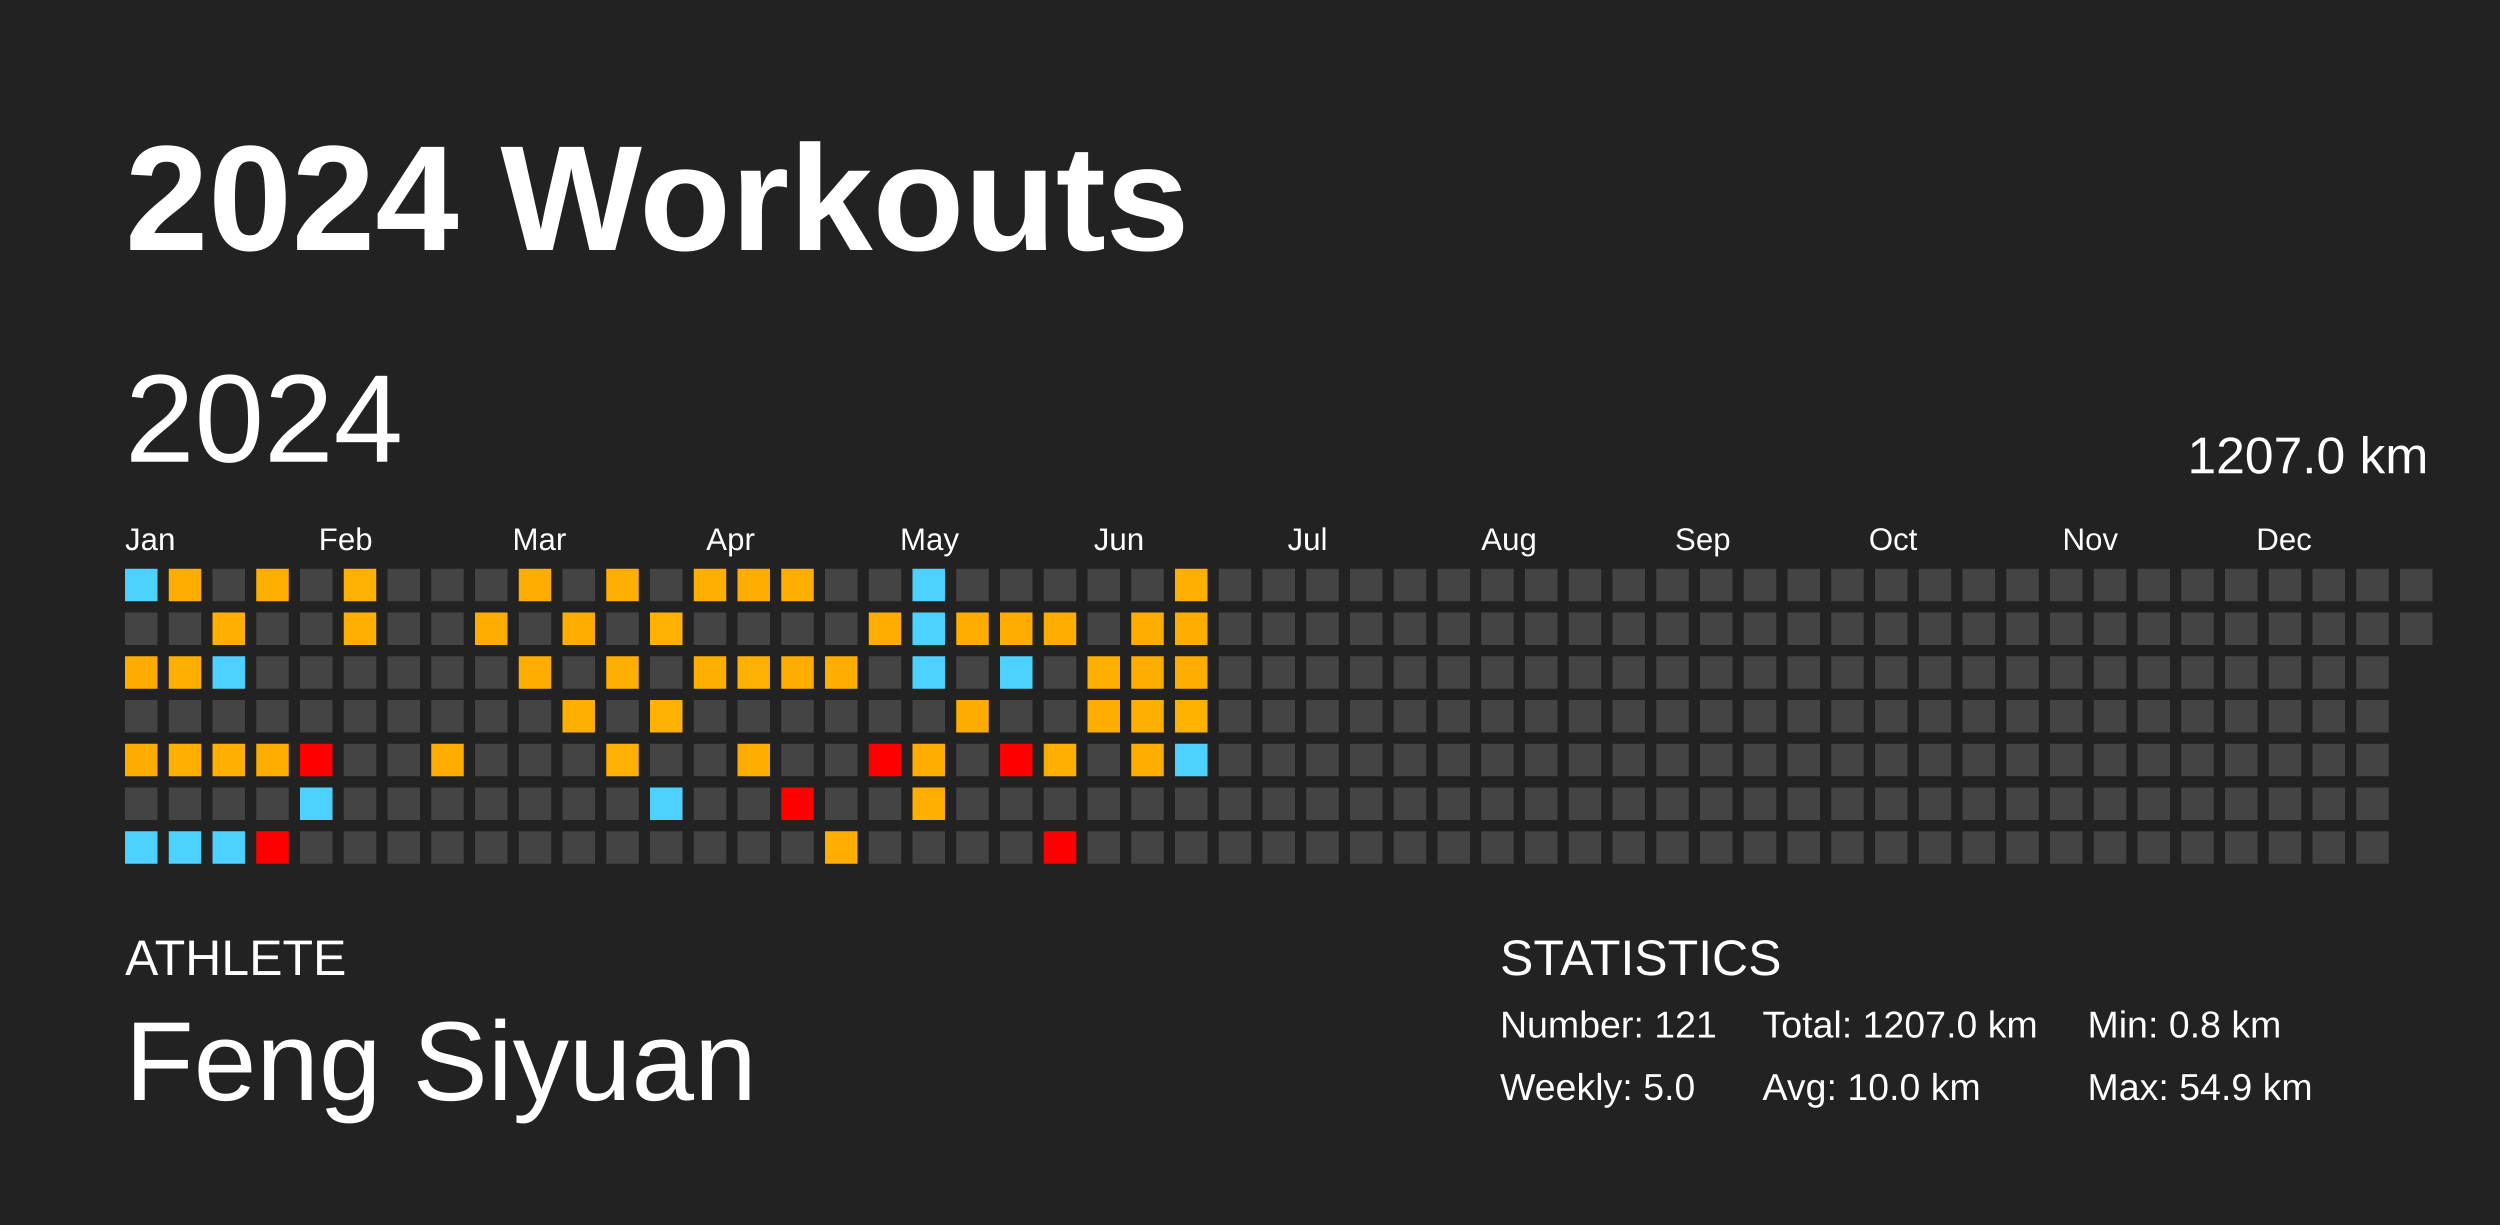
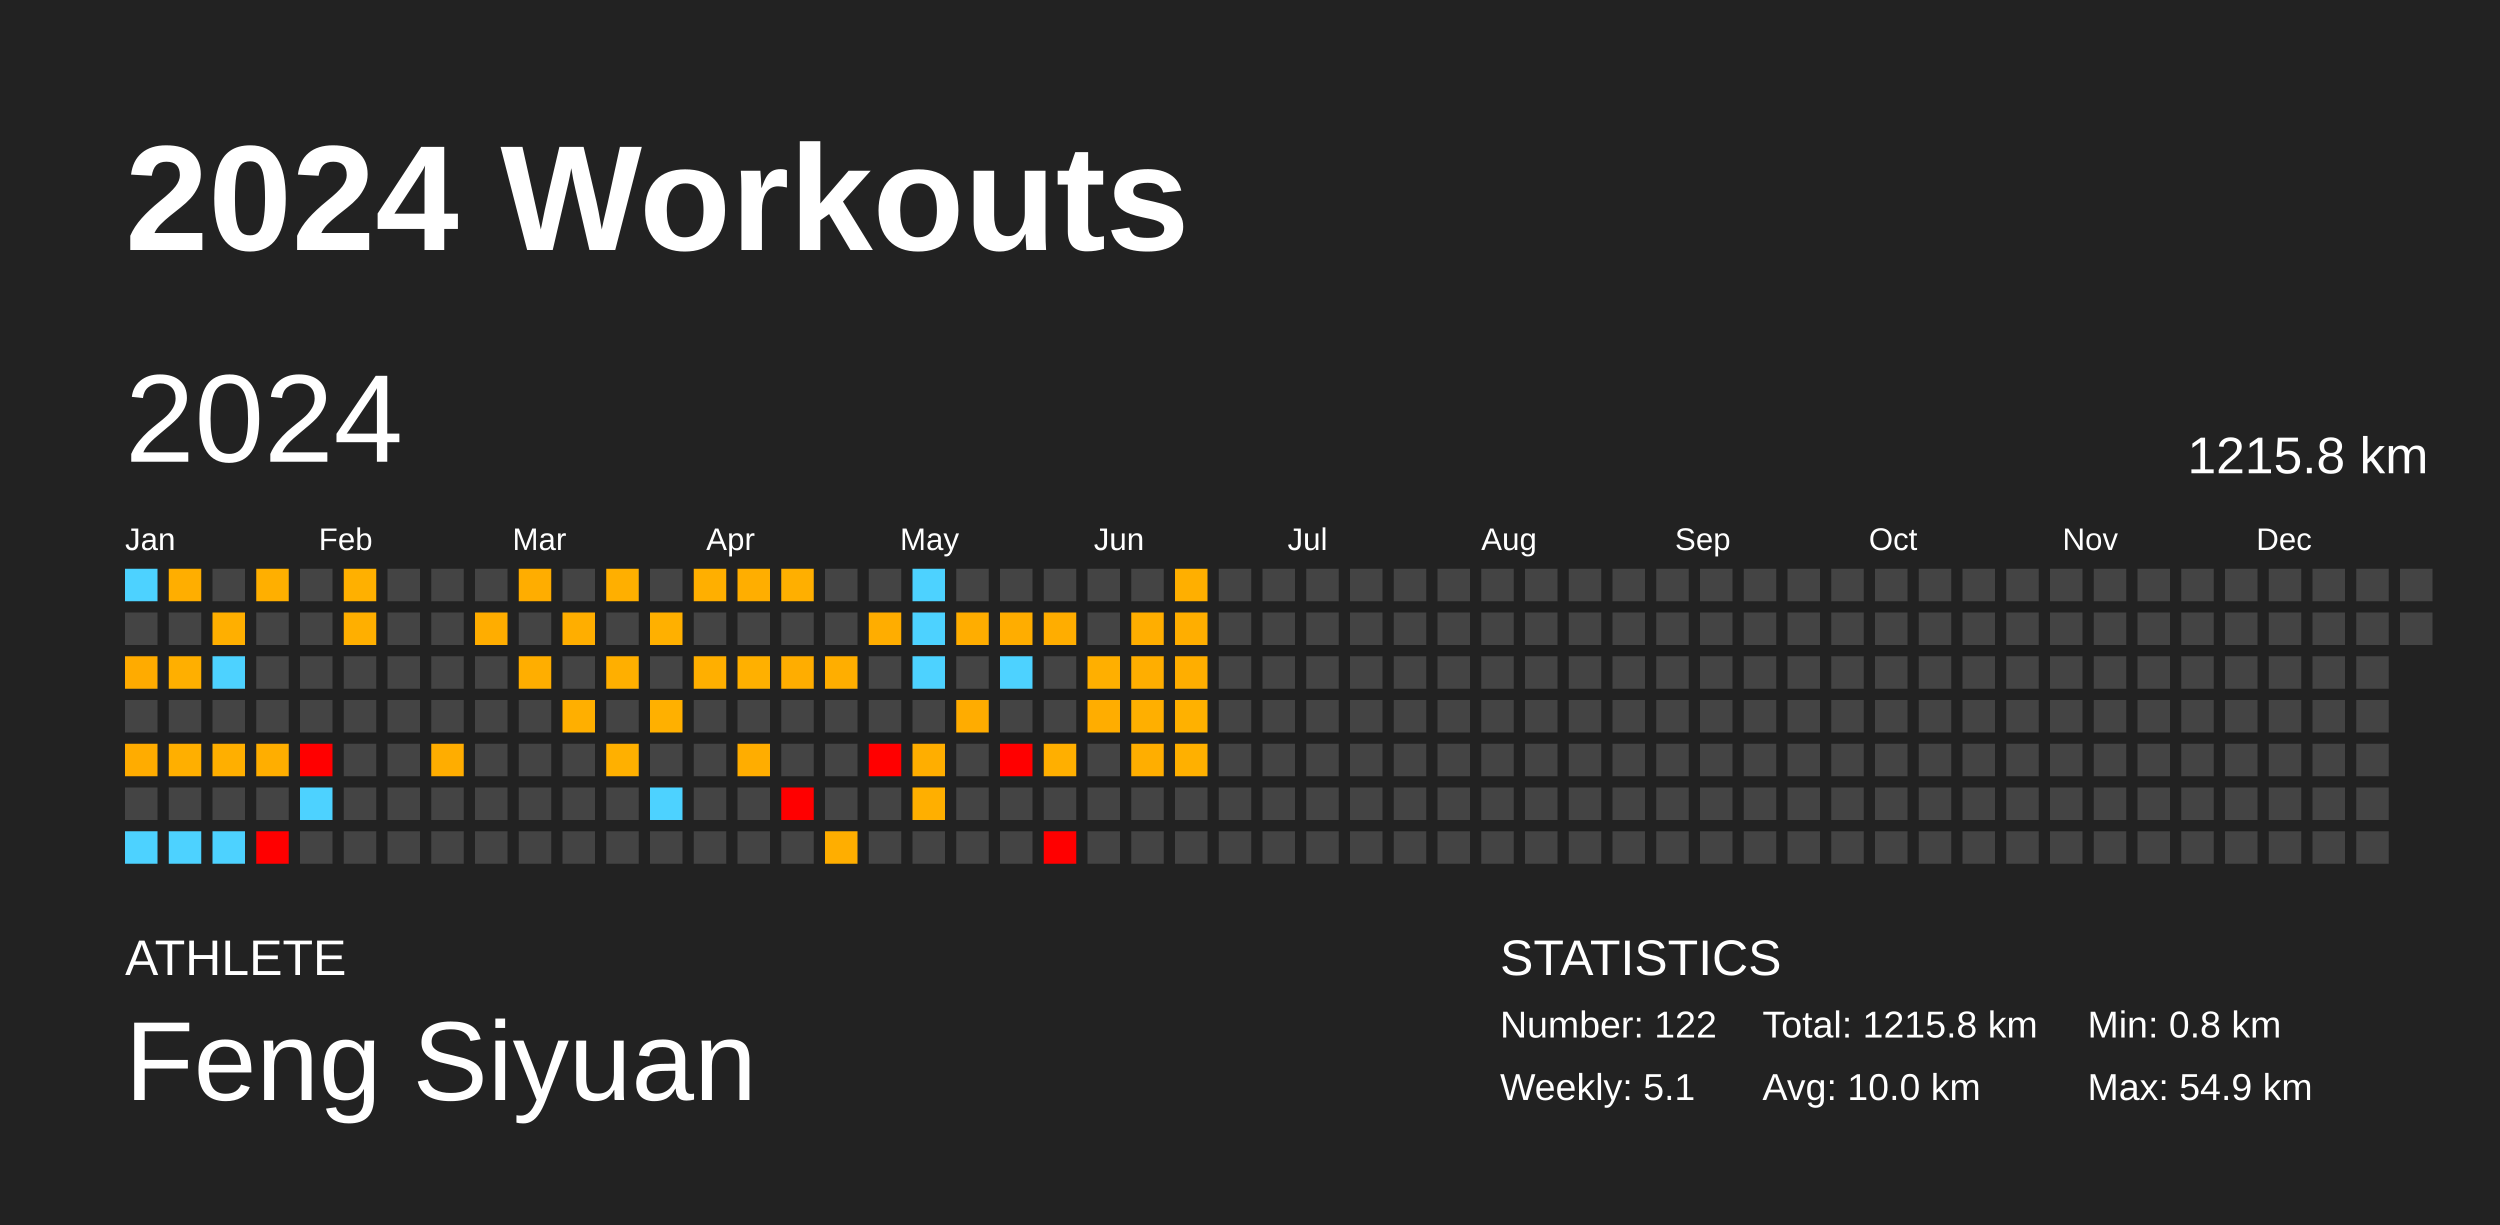
<svg xmlns="http://www.w3.org/2000/svg" baseProfile="full" height="98mm" version="1.1" viewBox="0,0,200,98" width="200mm">
  <defs />
  <rect fill="#222222" height="98" width="200" x="0" y="0" />
  <text fill="#FFFFFF" style="font-size:12px; font-family:Arial; font-weight:bold;" x="10" y="20">2024 Workouts</text>
  <text fill="#FFFFFF" style="font-size:4px; font-family:Arial" x="10" y="78">ATHLETE</text>
  <text fill="#FFFFFF" style="font-size:9px; font-family:Arial" x="10" y="88">Feng Siyuan</text>
  <text fill="#FFFFFF" style="font-size:4px; font-family:Arial" x="120" y="78">STATISTICS</text>
-   <text fill="#FFFFFF" style="font-size:3px; font-family:Arial" x="120" y="83">Number: 121</text>
-   <text fill="#FFFFFF" style="font-size:3px; font-family:Arial" x="120" y="88">Weekly: 5.0</text>
-   <text fill="#FFFFFF" style="font-size:3px; font-family:Arial" x="141" y="83">Total: 1207.0 km</text>
+   <text fill="#FFFFFF" style="font-size:3px; font-family:Arial" x="120" y="83">Number: 122</text>
+   <text fill="#FFFFFF" style="font-size:3px; font-family:Arial" x="120" y="88">Weekly: 5.1</text>
+   <text fill="#FFFFFF" style="font-size:3px; font-family:Arial" x="141" y="83">Total: 1215.8 km</text>
  <text fill="#FFFFFF" style="font-size:3px; font-family:Arial" x="141" y="88">Avg: 10.0 km</text>
  <text fill="#FFFFFF" style="font-size:3px; font-family:Arial" x="167" y="83">Min: 0.8 km</text>
  <text fill="#FFFFFF" style="font-size:3px; font-family:Arial" x="167" y="88">Max: 54.9 km</text>
  <text dominant-baseline="hanging" fill="#FFFFFF" style="font-size:10.0px; font-family:Arial;" x="10" y="30">2024</text>
-   <text dominant-baseline="hanging" fill="#FFFFFF" style="font-size:4.125px; font-family:Arial;" x="175" y="35">1207.0 km</text>
+   <text dominant-baseline="hanging" fill="#FFFFFF" style="font-size:4.125px; font-family:Arial;" x="175" y="35">1215.8 km</text>
  <text fill="#FFFFFF" style="font-size:2.5px; font-family:Arial" x="10.0" y="44">Jan</text>
  <text fill="#FFFFFF" style="font-size:2.5px; font-family:Arial" x="25.5" y="44">Feb</text>
  <text fill="#FFFFFF" style="font-size:2.5px; font-family:Arial" x="41.0" y="44">Mar</text>
  <text fill="#FFFFFF" style="font-size:2.5px; font-family:Arial" x="56.5" y="44">Apr</text>
  <text fill="#FFFFFF" style="font-size:2.5px; font-family:Arial" x="72.0" y="44">May</text>
  <text fill="#FFFFFF" style="font-size:2.5px; font-family:Arial" x="87.5" y="44">Jun</text>
  <text fill="#FFFFFF" style="font-size:2.5px; font-family:Arial" x="103.0" y="44">Jul</text>
  <text fill="#FFFFFF" style="font-size:2.5px; font-family:Arial" x="118.5" y="44">Aug</text>
  <text fill="#FFFFFF" style="font-size:2.5px; font-family:Arial" x="134.0" y="44">Sep</text>
  <text fill="#FFFFFF" style="font-size:2.5px; font-family:Arial" x="149.5" y="44">Oct</text>
  <text fill="#FFFFFF" style="font-size:2.5px; font-family:Arial" x="165.0" y="44">Nov</text>
  <text fill="#FFFFFF" style="font-size:2.5px; font-family:Arial" x="180.5" y="44">Dec</text>
  <rect fill="#4dd2ff" height="2.6" width="2.6" x="10.0" y="45.5" />
  <rect fill="#444444" height="2.6" width="2.6" x="10.0" y="49.0" />
  <rect fill="#ffab00" height="2.6" width="2.6" x="10.0" y="52.5" />
  <rect fill="#444444" height="2.6" width="2.6" x="10.0" y="56.0" />
  <rect fill="#ffac00" height="2.6" width="2.6" x="10.0" y="59.5" />
  <rect fill="#444444" height="2.6" width="2.6" x="10.0" y="63.0" />
  <rect fill="#4dd2ff" height="2.6" width="2.6" x="10.0" y="66.5" />
  <rect fill="#ffae00" height="2.6" width="2.6" x="13.5" y="45.5" />
  <rect fill="#444444" height="2.6" width="2.6" x="13.5" y="49.0" />
  <rect fill="#ffaf00" height="2.6" width="2.6" x="13.5" y="52.5" />
  <rect fill="#444444" height="2.6" width="2.6" x="13.5" y="56.0" />
  <rect fill="#ffaf00" height="2.6" width="2.6" x="13.5" y="59.5" />
  <rect fill="#444444" height="2.6" width="2.6" x="13.5" y="63.0" />
  <rect fill="#4dd2ff" height="2.6" width="2.6" x="13.5" y="66.5" />
  <rect fill="#444444" height="2.6" width="2.6" x="17.0" y="45.5" />
  <rect fill="#ffaf00" height="2.6" width="2.6" x="17.0" y="49.0" />
  <rect fill="#4dd2ff" height="2.6" width="2.6" x="17.0" y="52.5" />
  <rect fill="#444444" height="2.6" width="2.6" x="17.0" y="56.0" />
  <rect fill="#ffaf00" height="2.6" width="2.6" x="17.0" y="59.5" />
  <rect fill="#444444" height="2.6" width="2.6" x="17.0" y="63.0" />
  <rect fill="#4dd2ff" height="2.6" width="2.6" x="17.0" y="66.5" />
  <rect fill="#ffaf00" height="2.6" width="2.6" x="20.5" y="45.5" />
  <rect fill="#444444" height="2.6" width="2.6" x="20.5" y="49.0" />
  <rect fill="#444444" height="2.6" width="2.6" x="20.5" y="52.5" />
  <rect fill="#444444" height="2.6" width="2.6" x="20.5" y="56.0" />
  <rect fill="#ffae00" height="2.6" width="2.6" x="20.5" y="59.5" />
  <rect fill="#444444" height="2.6" width="2.6" x="20.5" y="63.0" />
  <rect fill="red" height="2.6" width="2.6" x="20.5" y="66.5" />
  <rect fill="#444444" height="2.6" width="2.6" x="24.0" y="45.5" />
  <rect fill="#444444" height="2.6" width="2.6" x="24.0" y="49.0" />
  <rect fill="#444444" height="2.6" width="2.6" x="24.0" y="52.5" />
  <rect fill="#444444" height="2.6" width="2.6" x="24.0" y="56.0" />
  <rect fill="red" height="2.6" width="2.6" x="24.0" y="59.5" />
  <rect fill="#4dd2ff" height="2.6" width="2.6" x="24.0" y="63.0" />
  <rect fill="#444444" height="2.6" width="2.6" x="24.0" y="66.5" />
  <rect fill="#ffb000" height="2.6" width="2.6" x="27.5" y="45.5" />
  <rect fill="#ffaf00" height="2.6" width="2.6" x="27.5" y="49.0" />
  <rect fill="#444444" height="2.6" width="2.6" x="27.5" y="52.5" />
  <rect fill="#444444" height="2.6" width="2.6" x="27.5" y="56.0" />
  <rect fill="#444444" height="2.6" width="2.6" x="27.5" y="59.5" />
  <rect fill="#444444" height="2.6" width="2.6" x="27.5" y="63.0" />
  <rect fill="#444444" height="2.6" width="2.6" x="27.5" y="66.5" />
  <rect fill="#444444" height="2.6" width="2.6" x="31.0" y="45.5" />
  <rect fill="#444444" height="2.6" width="2.6" x="31.0" y="49.0" />
  <rect fill="#444444" height="2.6" width="2.6" x="31.0" y="52.5" />
  <rect fill="#444444" height="2.6" width="2.6" x="31.0" y="56.0" />
  <rect fill="#444444" height="2.6" width="2.6" x="31.0" y="59.5" />
  <rect fill="#444444" height="2.6" width="2.6" x="31.0" y="63.0" />
  <rect fill="#444444" height="2.6" width="2.6" x="31.0" y="66.5" />
  <rect fill="#444444" height="2.6" width="2.6" x="34.5" y="45.5" />
  <rect fill="#444444" height="2.6" width="2.6" x="34.5" y="49.0" />
  <rect fill="#444444" height="2.6" width="2.6" x="34.5" y="52.5" />
  <rect fill="#444444" height="2.6" width="2.6" x="34.5" y="56.0" />
  <rect fill="#ffad00" height="2.6" width="2.6" x="34.5" y="59.5" />
  <rect fill="#444444" height="2.6" width="2.6" x="34.5" y="63.0" />
  <rect fill="#444444" height="2.6" width="2.6" x="34.5" y="66.5" />
  <rect fill="#444444" height="2.6" width="2.6" x="38.0" y="45.5" />
  <rect fill="#ffad00" height="2.6" width="2.6" x="38.0" y="49.0" />
  <rect fill="#444444" height="2.6" width="2.6" x="38.0" y="52.5" />
  <rect fill="#444444" height="2.6" width="2.6" x="38.0" y="56.0" />
  <rect fill="#444444" height="2.6" width="2.6" x="38.0" y="59.5" />
  <rect fill="#444444" height="2.6" width="2.6" x="38.0" y="63.0" />
  <rect fill="#444444" height="2.6" width="2.6" x="38.0" y="66.5" />
  <rect fill="#ffad00" height="2.6" width="2.6" x="41.5" y="45.5" />
  <rect fill="#444444" height="2.6" width="2.6" x="41.5" y="49.0" />
  <rect fill="#ffae00" height="2.6" width="2.6" x="41.5" y="52.5" />
  <rect fill="#444444" height="2.6" width="2.6" x="41.5" y="56.0" />
  <rect fill="#444444" height="2.6" width="2.6" x="41.5" y="59.5" />
  <rect fill="#444444" height="2.6" width="2.6" x="41.5" y="63.0" />
  <rect fill="#444444" height="2.6" width="2.6" x="41.5" y="66.5" />
  <rect fill="#444444" height="2.6" width="2.6" x="45.0" y="45.5" />
  <rect fill="#ffae00" height="2.6" width="2.6" x="45.0" y="49.0" />
  <rect fill="#444444" height="2.6" width="2.6" x="45.0" y="52.5" />
  <rect fill="#ffaf00" height="2.6" width="2.6" x="45.0" y="56.0" />
  <rect fill="#444444" height="2.6" width="2.6" x="45.0" y="59.5" />
  <rect fill="#444444" height="2.6" width="2.6" x="45.0" y="63.0" />
  <rect fill="#444444" height="2.6" width="2.6" x="45.0" y="66.5" />
  <rect fill="#ffaf00" height="2.6" width="2.6" x="48.5" y="45.5" />
  <rect fill="#444444" height="2.6" width="2.6" x="48.5" y="49.0" />
  <rect fill="#ffaf00" height="2.6" width="2.6" x="48.5" y="52.5" />
  <rect fill="#444444" height="2.6" width="2.6" x="48.5" y="56.0" />
  <rect fill="#ffb000" height="2.6" width="2.6" x="48.5" y="59.5" />
  <rect fill="#444444" height="2.6" width="2.6" x="48.5" y="63.0" />
  <rect fill="#444444" height="2.6" width="2.6" x="48.5" y="66.5" />
  <rect fill="#444444" height="2.6" width="2.6" x="52.0" y="45.5" />
  <rect fill="#ffb000" height="2.6" width="2.6" x="52.0" y="49.0" />
  <rect fill="#444444" height="2.6" width="2.6" x="52.0" y="52.5" />
  <rect fill="#ffb000" height="2.6" width="2.6" x="52.0" y="56.0" />
  <rect fill="#444444" height="2.6" width="2.6" x="52.0" y="59.5" />
  <rect fill="#4dd2ff" height="2.6" width="2.6" x="52.0" y="63.0" />
  <rect fill="#444444" height="2.6" width="2.6" x="52.0" y="66.5" />
  <rect fill="#ffaf00" height="2.6" width="2.6" x="55.5" y="45.5" />
  <rect fill="#444444" height="2.6" width="2.6" x="55.5" y="49.0" />
  <rect fill="#ffaf00" height="2.6" width="2.6" x="55.5" y="52.5" />
  <rect fill="#444444" height="2.6" width="2.6" x="55.5" y="56.0" />
  <rect fill="#444444" height="2.6" width="2.6" x="55.5" y="59.5" />
  <rect fill="#444444" height="2.6" width="2.6" x="55.5" y="63.0" />
  <rect fill="#444444" height="2.6" width="2.6" x="55.5" y="66.5" />
  <rect fill="#ffae00" height="2.6" width="2.6" x="59.0" y="45.5" />
  <rect fill="#444444" height="2.6" width="2.6" x="59.0" y="49.0" />
  <rect fill="#ffb000" height="2.6" width="2.6" x="59.0" y="52.5" />
  <rect fill="#444444" height="2.6" width="2.6" x="59.0" y="56.0" />
  <rect fill="#ffad00" height="2.6" width="2.6" x="59.0" y="59.5" />
  <rect fill="#444444" height="2.6" width="2.6" x="59.0" y="63.0" />
  <rect fill="#444444" height="2.6" width="2.6" x="59.0" y="66.5" />
  <rect fill="#ffaf00" height="2.6" width="2.6" x="62.5" y="45.5" />
  <rect fill="#444444" height="2.6" width="2.6" x="62.5" y="49.0" />
  <rect fill="#ffad00" height="2.6" width="2.6" x="62.5" y="52.5" />
  <rect fill="#444444" height="2.6" width="2.6" x="62.5" y="56.0" />
  <rect fill="#444444" height="2.6" width="2.6" x="62.5" y="59.5" />
  <rect fill="red" height="2.6" width="2.6" x="62.5" y="63.0" />
  <rect fill="#444444" height="2.6" width="2.6" x="62.5" y="66.5" />
  <rect fill="#444444" height="2.6" width="2.6" x="66.0" y="45.5" />
  <rect fill="#444444" height="2.6" width="2.6" x="66.0" y="49.0" />
  <rect fill="#ffae00" height="2.6" width="2.6" x="66.0" y="52.5" />
  <rect fill="#444444" height="2.6" width="2.6" x="66.0" y="56.0" />
  <rect fill="#444444" height="2.6" width="2.6" x="66.0" y="59.5" />
  <rect fill="#444444" height="2.6" width="2.6" x="66.0" y="63.0" />
  <rect fill="#ffae00" height="2.6" width="2.6" x="66.0" y="66.5" />
  <rect fill="#444444" height="2.6" width="2.6" x="69.5" y="45.5" />
  <rect fill="#ffad00" height="2.6" width="2.6" x="69.5" y="49.0" />
  <rect fill="#444444" height="2.6" width="2.6" x="69.5" y="52.5" />
  <rect fill="#444444" height="2.6" width="2.6" x="69.5" y="56.0" />
  <rect fill="red" height="2.6" width="2.6" x="69.5" y="59.5" />
  <rect fill="#444444" height="2.6" width="2.6" x="69.5" y="63.0" />
  <rect fill="#444444" height="2.6" width="2.6" x="69.5" y="66.5" />
  <rect fill="#4dd2ff" height="2.6" width="2.6" x="73.0" y="45.5" />
  <rect fill="#4dd2ff" height="2.6" width="2.6" x="73.0" y="49.0" />
  <rect fill="#4dd2ff" height="2.6" width="2.6" x="73.0" y="52.5" />
  <rect fill="#444444" height="2.6" width="2.6" x="73.0" y="56.0" />
  <rect fill="#ffae00" height="2.6" width="2.6" x="73.0" y="59.5" />
  <rect fill="#ffaf00" height="2.6" width="2.6" x="73.0" y="63.0" />
  <rect fill="#444444" height="2.6" width="2.6" x="73.0" y="66.5" />
  <rect fill="#444444" height="2.6" width="2.6" x="76.5" y="45.5" />
  <rect fill="#ffad00" height="2.6" width="2.6" x="76.5" y="49.0" />
  <rect fill="#444444" height="2.6" width="2.6" x="76.5" y="52.5" />
  <rect fill="#ffac00" height="2.6" width="2.6" x="76.5" y="56.0" />
  <rect fill="#444444" height="2.6" width="2.6" x="76.5" y="59.5" />
  <rect fill="#444444" height="2.6" width="2.6" x="76.5" y="63.0" />
  <rect fill="#444444" height="2.6" width="2.6" x="76.5" y="66.5" />
  <rect fill="#444444" height="2.6" width="2.6" x="80.0" y="45.5" />
  <rect fill="#ffad00" height="2.6" width="2.6" x="80.0" y="49.0" />
  <rect fill="#4dd2ff" height="2.6" width="2.6" x="80.0" y="52.5" />
  <rect fill="#444444" height="2.6" width="2.6" x="80.0" y="56.0" />
  <rect fill="red" height="2.6" width="2.6" x="80.0" y="59.5" />
  <rect fill="#444444" height="2.6" width="2.6" x="80.0" y="63.0" />
  <rect fill="#444444" height="2.6" width="2.6" x="80.0" y="66.5" />
  <rect fill="#444444" height="2.6" width="2.6" x="83.5" y="45.5" />
  <rect fill="#ffad00" height="2.6" width="2.6" x="83.5" y="49.0" />
  <rect fill="#444444" height="2.6" width="2.6" x="83.5" y="52.5" />
  <rect fill="#444444" height="2.6" width="2.6" x="83.5" y="56.0" />
  <rect fill="#ffaf00" height="2.6" width="2.6" x="83.5" y="59.5" />
  <rect fill="#444444" height="2.6" width="2.6" x="83.5" y="63.0" />
  <rect fill="red" height="2.6" width="2.6" x="83.5" y="66.5" />
  <rect fill="#444444" height="2.6" width="2.6" x="87.0" y="45.5" />
  <rect fill="#444444" height="2.6" width="2.6" x="87.0" y="49.0" />
  <rect fill="#ffaf00" height="2.6" width="2.6" x="87.0" y="52.5" />
  <rect fill="#ffad00" height="2.6" width="2.6" x="87.0" y="56.0" />
  <rect fill="#444444" height="2.6" width="2.6" x="87.0" y="59.5" />
  <rect fill="#444444" height="2.6" width="2.6" x="87.0" y="63.0" />
  <rect fill="#444444" height="2.6" width="2.6" x="87.0" y="66.5" />
  <rect fill="#444444" height="2.6" width="2.6" x="90.5" y="45.5" />
  <rect fill="#ffae00" height="2.6" width="2.6" x="90.5" y="49.0" />
  <rect fill="#ffae00" height="2.6" width="2.6" x="90.5" y="52.5" />
  <rect fill="#ffaf00" height="2.6" width="2.6" x="90.5" y="56.0" />
  <rect fill="#ffae00" height="2.6" width="2.6" x="90.5" y="59.5" />
  <rect fill="#444444" height="2.6" width="2.6" x="90.5" y="63.0" />
  <rect fill="#444444" height="2.6" width="2.6" x="90.5" y="66.5" />
  <rect fill="#ffaf00" height="2.6" width="2.6" x="94.0" y="45.5" />
  <rect fill="#ffae00" height="2.6" width="2.6" x="94.0" y="49.0" />
  <rect fill="#ffae00" height="2.6" width="2.6" x="94.0" y="52.5" />
  <rect fill="#ffb100" height="2.6" width="2.6" x="94.0" y="56.0" />
-   <rect fill="#4dd2ff" height="2.6" width="2.6" x="94.0" y="59.5" />
+   <rect fill="#ffb000" height="2.6" width="2.6" x="94.0" y="59.5" />
  <rect fill="#444444" height="2.6" width="2.6" x="94.0" y="63.0" />
  <rect fill="#444444" height="2.6" width="2.6" x="94.0" y="66.5" />
  <rect fill="#444444" height="2.6" width="2.6" x="97.5" y="45.5" />
  <rect fill="#444444" height="2.6" width="2.6" x="97.5" y="49.0" />
  <rect fill="#444444" height="2.6" width="2.6" x="97.5" y="52.5" />
  <rect fill="#444444" height="2.6" width="2.6" x="97.5" y="56.0" />
  <rect fill="#444444" height="2.6" width="2.6" x="97.5" y="59.5" />
  <rect fill="#444444" height="2.6" width="2.6" x="97.5" y="63.0" />
  <rect fill="#444444" height="2.6" width="2.6" x="97.5" y="66.5" />
  <rect fill="#444444" height="2.6" width="2.6" x="101.0" y="45.5" />
  <rect fill="#444444" height="2.6" width="2.6" x="101.0" y="49.0" />
  <rect fill="#444444" height="2.6" width="2.6" x="101.0" y="52.5" />
  <rect fill="#444444" height="2.6" width="2.6" x="101.0" y="56.0" />
  <rect fill="#444444" height="2.6" width="2.6" x="101.0" y="59.5" />
  <rect fill="#444444" height="2.6" width="2.6" x="101.0" y="63.0" />
  <rect fill="#444444" height="2.6" width="2.6" x="101.0" y="66.5" />
  <rect fill="#444444" height="2.6" width="2.6" x="104.5" y="45.5" />
  <rect fill="#444444" height="2.6" width="2.6" x="104.5" y="49.0" />
  <rect fill="#444444" height="2.6" width="2.6" x="104.5" y="52.5" />
  <rect fill="#444444" height="2.6" width="2.6" x="104.5" y="56.0" />
  <rect fill="#444444" height="2.6" width="2.6" x="104.5" y="59.5" />
  <rect fill="#444444" height="2.6" width="2.6" x="104.5" y="63.0" />
  <rect fill="#444444" height="2.6" width="2.6" x="104.5" y="66.5" />
  <rect fill="#444444" height="2.6" width="2.6" x="108.0" y="45.5" />
  <rect fill="#444444" height="2.6" width="2.6" x="108.0" y="49.0" />
  <rect fill="#444444" height="2.6" width="2.6" x="108.0" y="52.5" />
  <rect fill="#444444" height="2.6" width="2.6" x="108.0" y="56.0" />
  <rect fill="#444444" height="2.6" width="2.6" x="108.0" y="59.5" />
  <rect fill="#444444" height="2.6" width="2.6" x="108.0" y="63.0" />
  <rect fill="#444444" height="2.6" width="2.6" x="108.0" y="66.5" />
  <rect fill="#444444" height="2.6" width="2.6" x="111.5" y="45.5" />
  <rect fill="#444444" height="2.6" width="2.6" x="111.5" y="49.0" />
  <rect fill="#444444" height="2.6" width="2.6" x="111.5" y="52.5" />
  <rect fill="#444444" height="2.6" width="2.6" x="111.5" y="56.0" />
  <rect fill="#444444" height="2.6" width="2.6" x="111.5" y="59.5" />
  <rect fill="#444444" height="2.6" width="2.6" x="111.5" y="63.0" />
  <rect fill="#444444" height="2.6" width="2.6" x="111.5" y="66.5" />
  <rect fill="#444444" height="2.6" width="2.6" x="115.0" y="45.5" />
  <rect fill="#444444" height="2.6" width="2.6" x="115.0" y="49.0" />
  <rect fill="#444444" height="2.6" width="2.6" x="115.0" y="52.5" />
  <rect fill="#444444" height="2.6" width="2.6" x="115.0" y="56.0" />
  <rect fill="#444444" height="2.6" width="2.6" x="115.0" y="59.5" />
  <rect fill="#444444" height="2.6" width="2.6" x="115.0" y="63.0" />
  <rect fill="#444444" height="2.6" width="2.6" x="115.0" y="66.5" />
  <rect fill="#444444" height="2.6" width="2.6" x="118.5" y="45.5" />
  <rect fill="#444444" height="2.6" width="2.6" x="118.5" y="49.0" />
  <rect fill="#444444" height="2.6" width="2.6" x="118.5" y="52.5" />
  <rect fill="#444444" height="2.6" width="2.6" x="118.5" y="56.0" />
  <rect fill="#444444" height="2.6" width="2.6" x="118.5" y="59.5" />
  <rect fill="#444444" height="2.6" width="2.6" x="118.5" y="63.0" />
  <rect fill="#444444" height="2.6" width="2.6" x="118.5" y="66.5" />
  <rect fill="#444444" height="2.6" width="2.6" x="122.0" y="45.5" />
  <rect fill="#444444" height="2.6" width="2.6" x="122.0" y="49.0" />
  <rect fill="#444444" height="2.6" width="2.6" x="122.0" y="52.5" />
  <rect fill="#444444" height="2.6" width="2.6" x="122.0" y="56.0" />
  <rect fill="#444444" height="2.6" width="2.6" x="122.0" y="59.5" />
  <rect fill="#444444" height="2.6" width="2.6" x="122.0" y="63.0" />
  <rect fill="#444444" height="2.6" width="2.6" x="122.0" y="66.5" />
  <rect fill="#444444" height="2.6" width="2.6" x="125.5" y="45.5" />
  <rect fill="#444444" height="2.6" width="2.6" x="125.5" y="49.0" />
  <rect fill="#444444" height="2.6" width="2.6" x="125.5" y="52.5" />
  <rect fill="#444444" height="2.6" width="2.6" x="125.5" y="56.0" />
  <rect fill="#444444" height="2.6" width="2.6" x="125.5" y="59.5" />
  <rect fill="#444444" height="2.6" width="2.6" x="125.5" y="63.0" />
  <rect fill="#444444" height="2.6" width="2.6" x="125.5" y="66.5" />
  <rect fill="#444444" height="2.6" width="2.6" x="129.0" y="45.5" />
  <rect fill="#444444" height="2.6" width="2.6" x="129.0" y="49.0" />
  <rect fill="#444444" height="2.6" width="2.6" x="129.0" y="52.5" />
  <rect fill="#444444" height="2.6" width="2.6" x="129.0" y="56.0" />
  <rect fill="#444444" height="2.6" width="2.6" x="129.0" y="59.5" />
  <rect fill="#444444" height="2.6" width="2.6" x="129.0" y="63.0" />
  <rect fill="#444444" height="2.6" width="2.6" x="129.0" y="66.5" />
  <rect fill="#444444" height="2.6" width="2.6" x="132.5" y="45.5" />
  <rect fill="#444444" height="2.6" width="2.6" x="132.5" y="49.0" />
  <rect fill="#444444" height="2.6" width="2.6" x="132.5" y="52.5" />
  <rect fill="#444444" height="2.6" width="2.6" x="132.5" y="56.0" />
  <rect fill="#444444" height="2.6" width="2.6" x="132.5" y="59.5" />
  <rect fill="#444444" height="2.6" width="2.6" x="132.5" y="63.0" />
  <rect fill="#444444" height="2.6" width="2.6" x="132.5" y="66.5" />
  <rect fill="#444444" height="2.6" width="2.6" x="136.0" y="45.5" />
  <rect fill="#444444" height="2.6" width="2.6" x="136.0" y="49.0" />
  <rect fill="#444444" height="2.6" width="2.6" x="136.0" y="52.5" />
  <rect fill="#444444" height="2.6" width="2.6" x="136.0" y="56.0" />
  <rect fill="#444444" height="2.6" width="2.6" x="136.0" y="59.5" />
  <rect fill="#444444" height="2.6" width="2.6" x="136.0" y="63.0" />
  <rect fill="#444444" height="2.6" width="2.6" x="136.0" y="66.5" />
  <rect fill="#444444" height="2.6" width="2.6" x="139.5" y="45.5" />
  <rect fill="#444444" height="2.6" width="2.6" x="139.5" y="49.0" />
  <rect fill="#444444" height="2.6" width="2.6" x="139.5" y="52.5" />
  <rect fill="#444444" height="2.6" width="2.6" x="139.5" y="56.0" />
  <rect fill="#444444" height="2.6" width="2.6" x="139.5" y="59.5" />
  <rect fill="#444444" height="2.6" width="2.6" x="139.5" y="63.0" />
  <rect fill="#444444" height="2.6" width="2.6" x="139.5" y="66.5" />
  <rect fill="#444444" height="2.6" width="2.6" x="143.0" y="45.5" />
  <rect fill="#444444" height="2.6" width="2.6" x="143.0" y="49.0" />
  <rect fill="#444444" height="2.6" width="2.6" x="143.0" y="52.5" />
  <rect fill="#444444" height="2.6" width="2.6" x="143.0" y="56.0" />
  <rect fill="#444444" height="2.6" width="2.6" x="143.0" y="59.5" />
  <rect fill="#444444" height="2.6" width="2.6" x="143.0" y="63.0" />
  <rect fill="#444444" height="2.6" width="2.6" x="143.0" y="66.5" />
  <rect fill="#444444" height="2.6" width="2.6" x="146.5" y="45.5" />
  <rect fill="#444444" height="2.6" width="2.6" x="146.5" y="49.0" />
  <rect fill="#444444" height="2.6" width="2.6" x="146.5" y="52.5" />
  <rect fill="#444444" height="2.6" width="2.6" x="146.5" y="56.0" />
  <rect fill="#444444" height="2.6" width="2.6" x="146.5" y="59.5" />
  <rect fill="#444444" height="2.6" width="2.6" x="146.5" y="63.0" />
  <rect fill="#444444" height="2.6" width="2.6" x="146.5" y="66.5" />
  <rect fill="#444444" height="2.6" width="2.6" x="150.0" y="45.5" />
  <rect fill="#444444" height="2.6" width="2.6" x="150.0" y="49.0" />
  <rect fill="#444444" height="2.6" width="2.6" x="150.0" y="52.5" />
  <rect fill="#444444" height="2.6" width="2.6" x="150.0" y="56.0" />
  <rect fill="#444444" height="2.6" width="2.6" x="150.0" y="59.5" />
  <rect fill="#444444" height="2.6" width="2.6" x="150.0" y="63.0" />
  <rect fill="#444444" height="2.6" width="2.6" x="150.0" y="66.5" />
  <rect fill="#444444" height="2.6" width="2.6" x="153.5" y="45.5" />
  <rect fill="#444444" height="2.6" width="2.6" x="153.5" y="49.0" />
  <rect fill="#444444" height="2.6" width="2.6" x="153.5" y="52.5" />
  <rect fill="#444444" height="2.6" width="2.6" x="153.5" y="56.0" />
  <rect fill="#444444" height="2.6" width="2.6" x="153.5" y="59.5" />
  <rect fill="#444444" height="2.6" width="2.6" x="153.5" y="63.0" />
  <rect fill="#444444" height="2.6" width="2.6" x="153.5" y="66.5" />
  <rect fill="#444444" height="2.6" width="2.6" x="157.0" y="45.5" />
  <rect fill="#444444" height="2.6" width="2.6" x="157.0" y="49.0" />
  <rect fill="#444444" height="2.6" width="2.6" x="157.0" y="52.5" />
  <rect fill="#444444" height="2.6" width="2.6" x="157.0" y="56.0" />
  <rect fill="#444444" height="2.6" width="2.6" x="157.0" y="59.5" />
  <rect fill="#444444" height="2.6" width="2.6" x="157.0" y="63.0" />
  <rect fill="#444444" height="2.6" width="2.6" x="157.0" y="66.5" />
  <rect fill="#444444" height="2.6" width="2.6" x="160.5" y="45.5" />
  <rect fill="#444444" height="2.6" width="2.6" x="160.5" y="49.0" />
  <rect fill="#444444" height="2.6" width="2.6" x="160.5" y="52.5" />
  <rect fill="#444444" height="2.6" width="2.6" x="160.5" y="56.0" />
  <rect fill="#444444" height="2.6" width="2.6" x="160.5" y="59.5" />
  <rect fill="#444444" height="2.6" width="2.6" x="160.5" y="63.0" />
  <rect fill="#444444" height="2.6" width="2.6" x="160.5" y="66.5" />
  <rect fill="#444444" height="2.6" width="2.6" x="164.0" y="45.5" />
  <rect fill="#444444" height="2.6" width="2.6" x="164.0" y="49.0" />
  <rect fill="#444444" height="2.6" width="2.6" x="164.0" y="52.5" />
  <rect fill="#444444" height="2.6" width="2.6" x="164.0" y="56.0" />
  <rect fill="#444444" height="2.6" width="2.6" x="164.0" y="59.5" />
  <rect fill="#444444" height="2.6" width="2.6" x="164.0" y="63.0" />
  <rect fill="#444444" height="2.6" width="2.6" x="164.0" y="66.5" />
  <rect fill="#444444" height="2.6" width="2.6" x="167.5" y="45.5" />
  <rect fill="#444444" height="2.6" width="2.6" x="167.5" y="49.0" />
  <rect fill="#444444" height="2.6" width="2.6" x="167.5" y="52.5" />
  <rect fill="#444444" height="2.6" width="2.6" x="167.5" y="56.0" />
  <rect fill="#444444" height="2.6" width="2.6" x="167.5" y="59.5" />
  <rect fill="#444444" height="2.6" width="2.6" x="167.5" y="63.0" />
  <rect fill="#444444" height="2.6" width="2.6" x="167.5" y="66.5" />
  <rect fill="#444444" height="2.6" width="2.6" x="171.0" y="45.5" />
  <rect fill="#444444" height="2.6" width="2.6" x="171.0" y="49.0" />
  <rect fill="#444444" height="2.6" width="2.6" x="171.0" y="52.5" />
  <rect fill="#444444" height="2.6" width="2.6" x="171.0" y="56.0" />
  <rect fill="#444444" height="2.6" width="2.6" x="171.0" y="59.5" />
  <rect fill="#444444" height="2.6" width="2.6" x="171.0" y="63.0" />
  <rect fill="#444444" height="2.6" width="2.6" x="171.0" y="66.5" />
  <rect fill="#444444" height="2.6" width="2.6" x="174.5" y="45.5" />
  <rect fill="#444444" height="2.6" width="2.6" x="174.5" y="49.0" />
  <rect fill="#444444" height="2.6" width="2.6" x="174.5" y="52.5" />
  <rect fill="#444444" height="2.6" width="2.6" x="174.5" y="56.0" />
  <rect fill="#444444" height="2.6" width="2.6" x="174.5" y="59.5" />
  <rect fill="#444444" height="2.6" width="2.6" x="174.5" y="63.0" />
  <rect fill="#444444" height="2.6" width="2.6" x="174.5" y="66.5" />
  <rect fill="#444444" height="2.6" width="2.6" x="178.0" y="45.5" />
  <rect fill="#444444" height="2.6" width="2.6" x="178.0" y="49.0" />
  <rect fill="#444444" height="2.6" width="2.6" x="178.0" y="52.5" />
  <rect fill="#444444" height="2.6" width="2.6" x="178.0" y="56.0" />
  <rect fill="#444444" height="2.6" width="2.6" x="178.0" y="59.5" />
  <rect fill="#444444" height="2.6" width="2.6" x="178.0" y="63.0" />
  <rect fill="#444444" height="2.6" width="2.6" x="178.0" y="66.5" />
  <rect fill="#444444" height="2.6" width="2.6" x="181.5" y="45.5" />
  <rect fill="#444444" height="2.6" width="2.6" x="181.5" y="49.0" />
  <rect fill="#444444" height="2.6" width="2.6" x="181.5" y="52.5" />
  <rect fill="#444444" height="2.6" width="2.6" x="181.5" y="56.0" />
  <rect fill="#444444" height="2.6" width="2.6" x="181.5" y="59.5" />
  <rect fill="#444444" height="2.6" width="2.6" x="181.5" y="63.0" />
  <rect fill="#444444" height="2.6" width="2.6" x="181.5" y="66.5" />
  <rect fill="#444444" height="2.6" width="2.6" x="185.0" y="45.5" />
  <rect fill="#444444" height="2.6" width="2.6" x="185.0" y="49.0" />
  <rect fill="#444444" height="2.6" width="2.6" x="185.0" y="52.5" />
  <rect fill="#444444" height="2.6" width="2.6" x="185.0" y="56.0" />
  <rect fill="#444444" height="2.6" width="2.6" x="185.0" y="59.5" />
  <rect fill="#444444" height="2.6" width="2.6" x="185.0" y="63.0" />
  <rect fill="#444444" height="2.6" width="2.6" x="185.0" y="66.5" />
  <rect fill="#444444" height="2.6" width="2.6" x="188.5" y="45.5" />
  <rect fill="#444444" height="2.6" width="2.6" x="188.5" y="49.0" />
  <rect fill="#444444" height="2.6" width="2.6" x="188.5" y="52.5" />
  <rect fill="#444444" height="2.6" width="2.6" x="188.5" y="56.0" />
  <rect fill="#444444" height="2.6" width="2.6" x="188.5" y="59.5" />
  <rect fill="#444444" height="2.6" width="2.6" x="188.5" y="63.0" />
  <rect fill="#444444" height="2.6" width="2.6" x="188.5" y="66.5" />
  <rect fill="#444444" height="2.6" width="2.6" x="192.0" y="45.5" />
  <rect fill="#444444" height="2.6" width="2.6" x="192.0" y="49.0" />
</svg>
